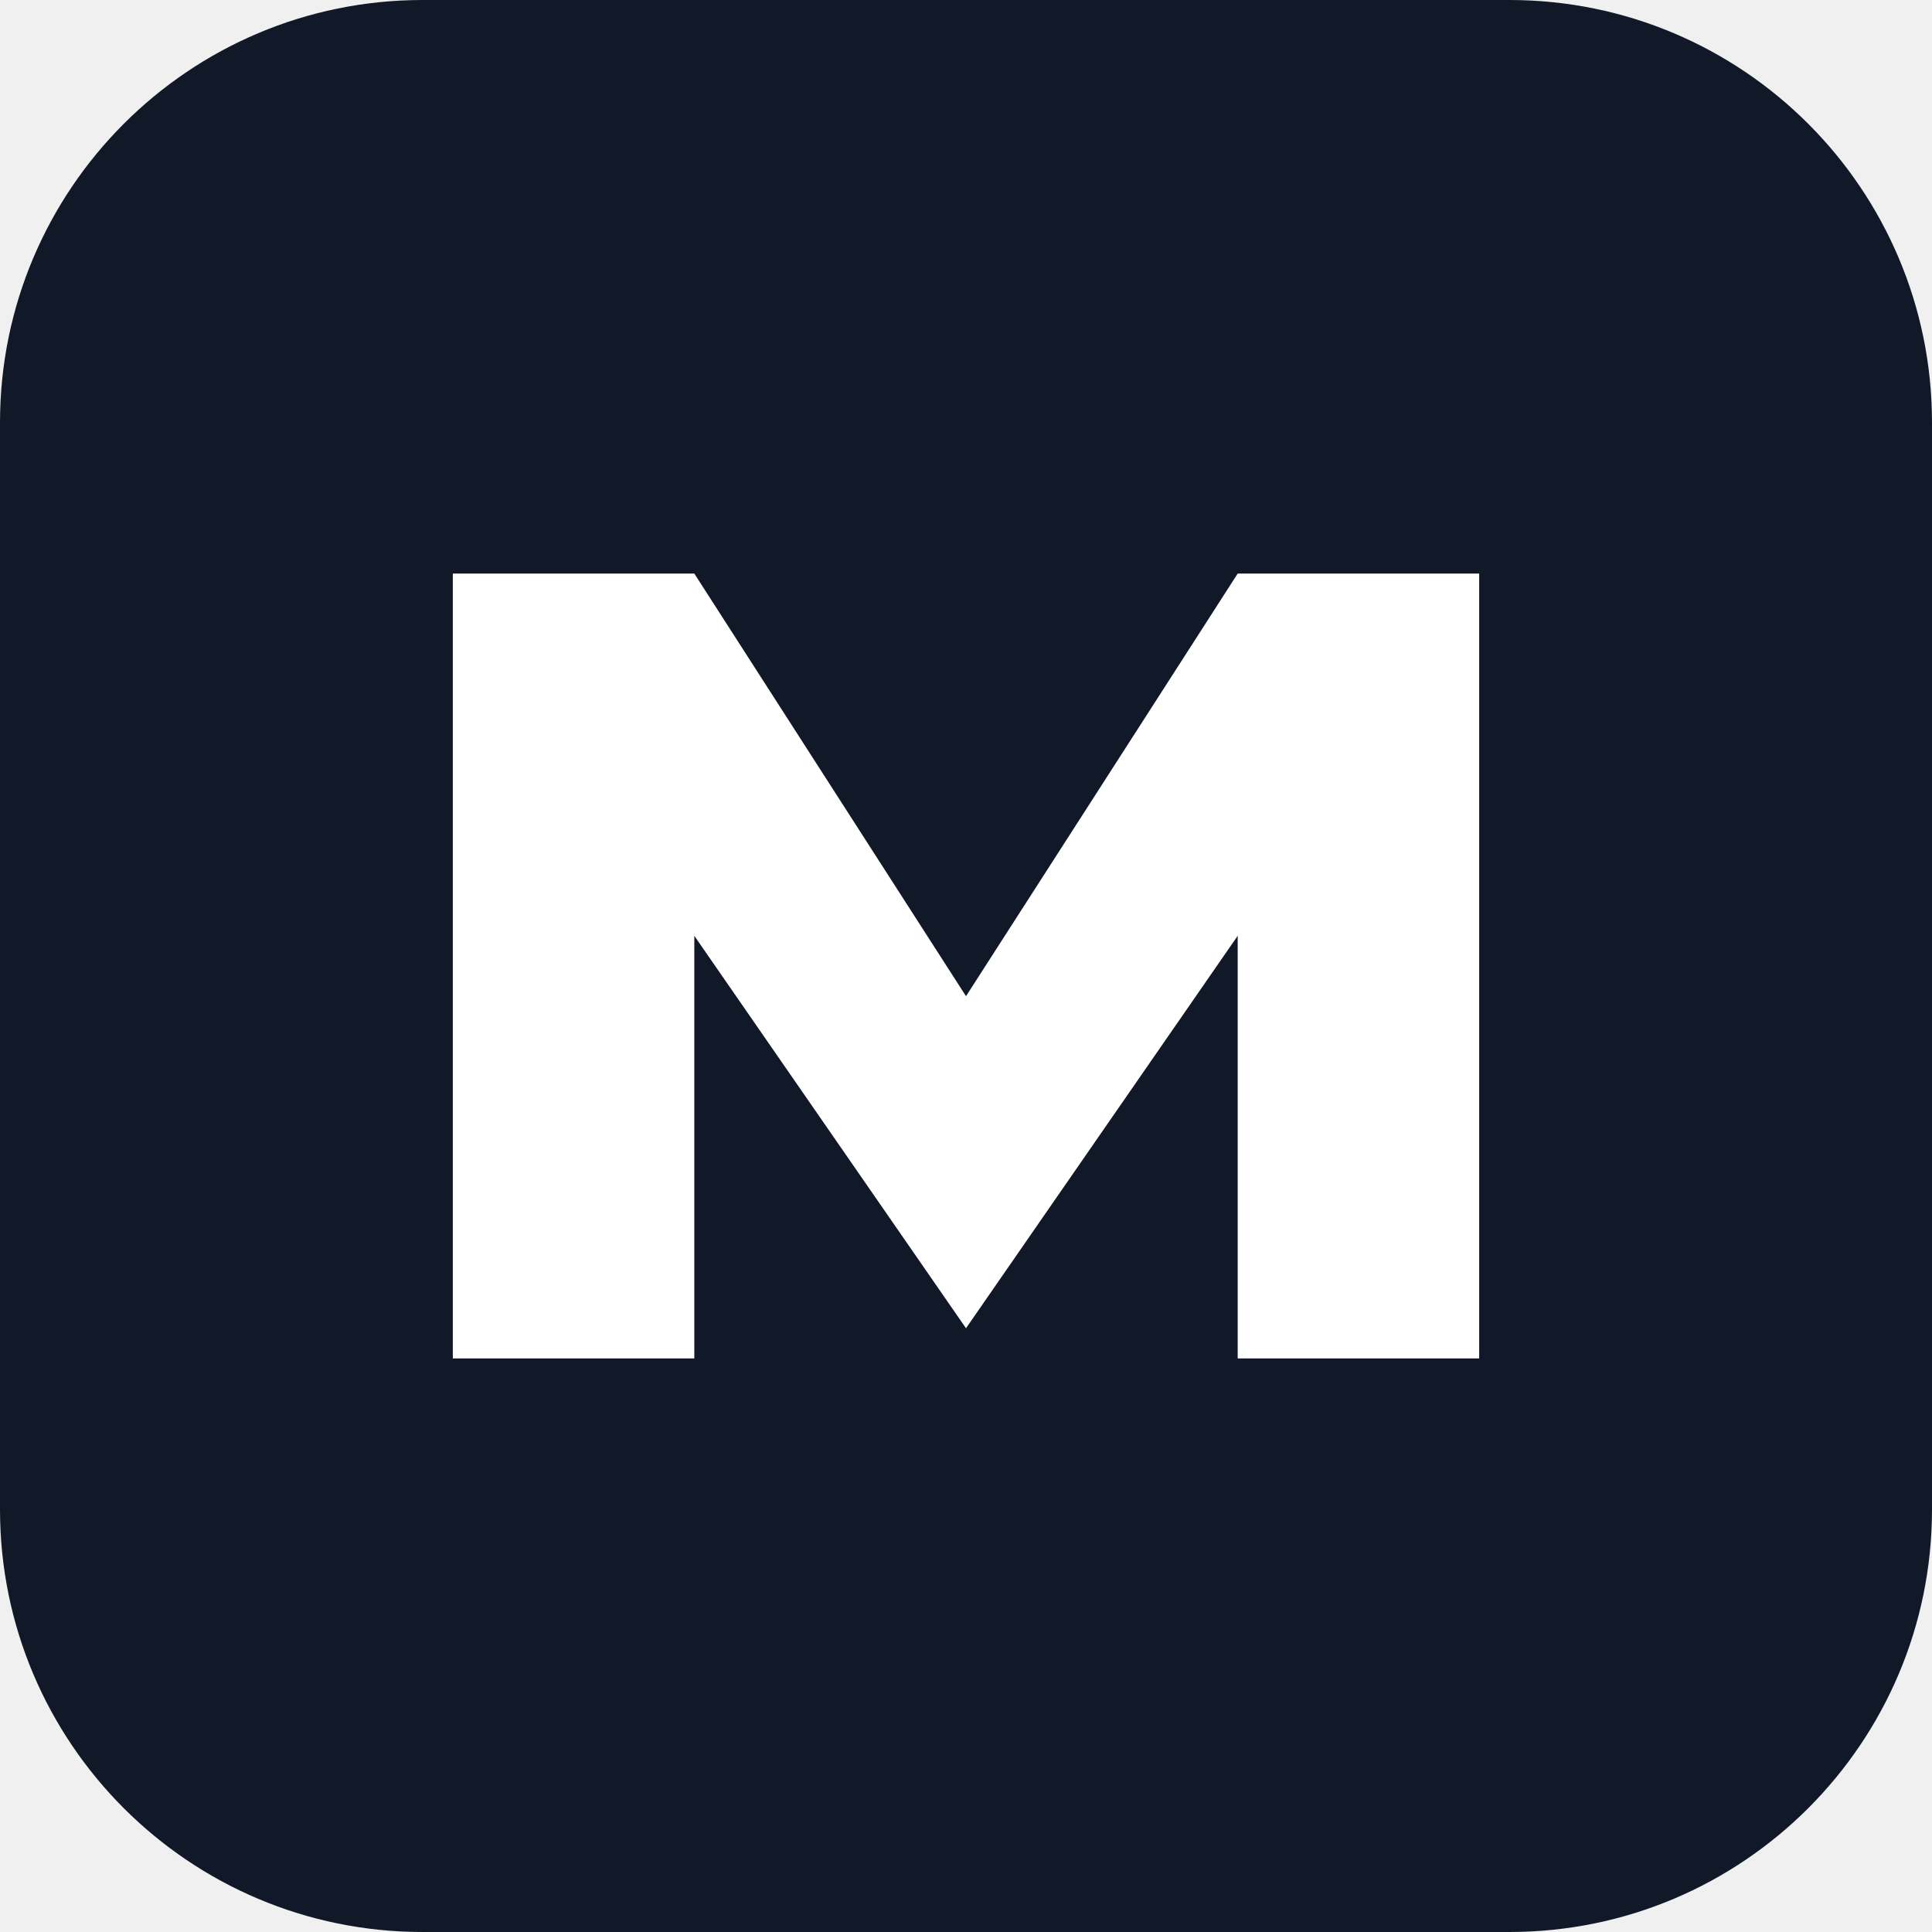
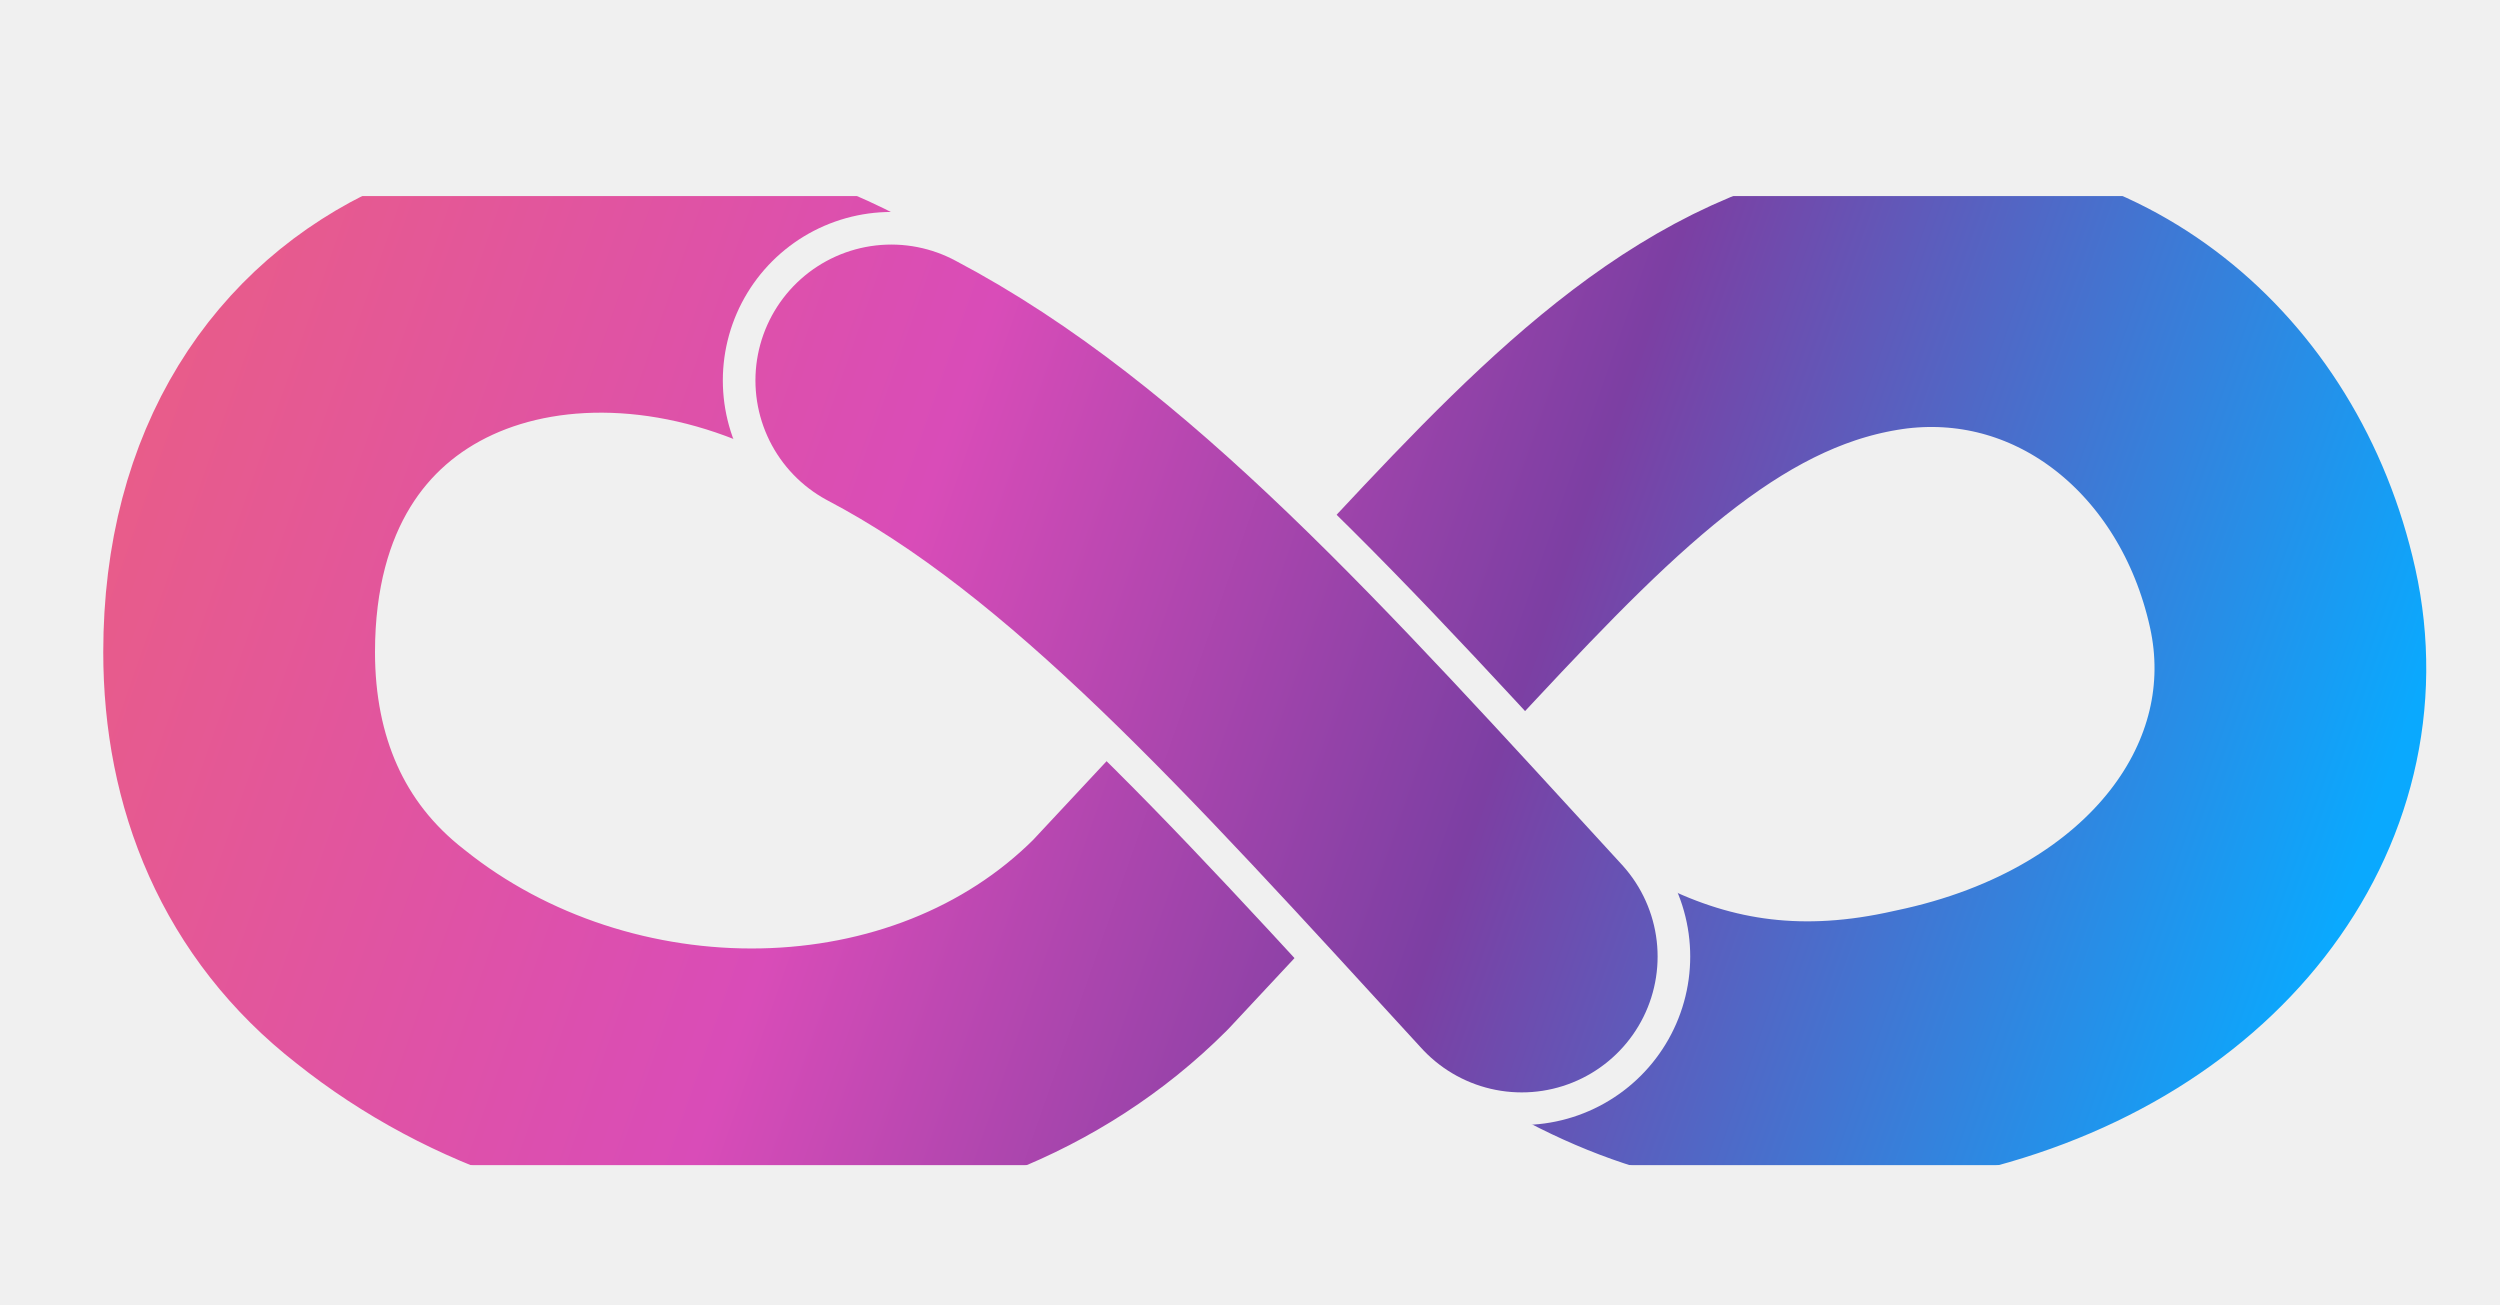
- <svg xmlns="http://www.w3.org/2000/svg" viewBox="0 0 64 64">
-   <rect width="64" height="64" rx="14" fill="#111827" />
-   <path d="M15 45V19h8l9 14 9-14h8v26h-8V31l-9 13-9-13v14z" fill="#ffffff" />
+ <svg xmlns="http://www.w3.org/2000/svg" viewBox="0 0 230 120" role="img" aria-label="StampaMurale">
+   <defs>
+     <linearGradient id="g" x1="18" y1="26" x2="212" y2="94" gradientUnits="userSpaceOnUse">
+       <stop offset="0" stop-color="#E85C8A" />
+       <stop offset="0.34" stop-color="#D94CB8" />
+       <stop offset="0.62" stop-color="#7C3FA3" />
+       <stop offset="1" stop-color="#0AA9FE" />
+     </linearGradient>
+     <mask id="cut">
+       <rect width="230" height="120" fill="white" />
+       <path d="M82 35 C101 45 118 64 140 88" fill="none" stroke="black" stroke-width="31" stroke-linecap="round" />
+     </mask>
+   </defs>
+   <path d="M22 60 C22 28 52 18 77 31 C92 39 105 54 119 69 C139 91 155 101 177 96 C201 91 214 73 210 55 C206 37 191 25 174 27 C158 29 146 41 132 56 L104 86 C86 104 55 104 35 88 C26 81 22 71 22 60" fill="none" stroke="url(#g)" stroke-width="25" stroke-linecap="round" stroke-linejoin="round" mask="url(#cut)" />
+   <path d="M82 35 C101 45 118 64 140 88" fill="none" stroke="url(#g)" stroke-width="25" stroke-linecap="round" />
</svg>
